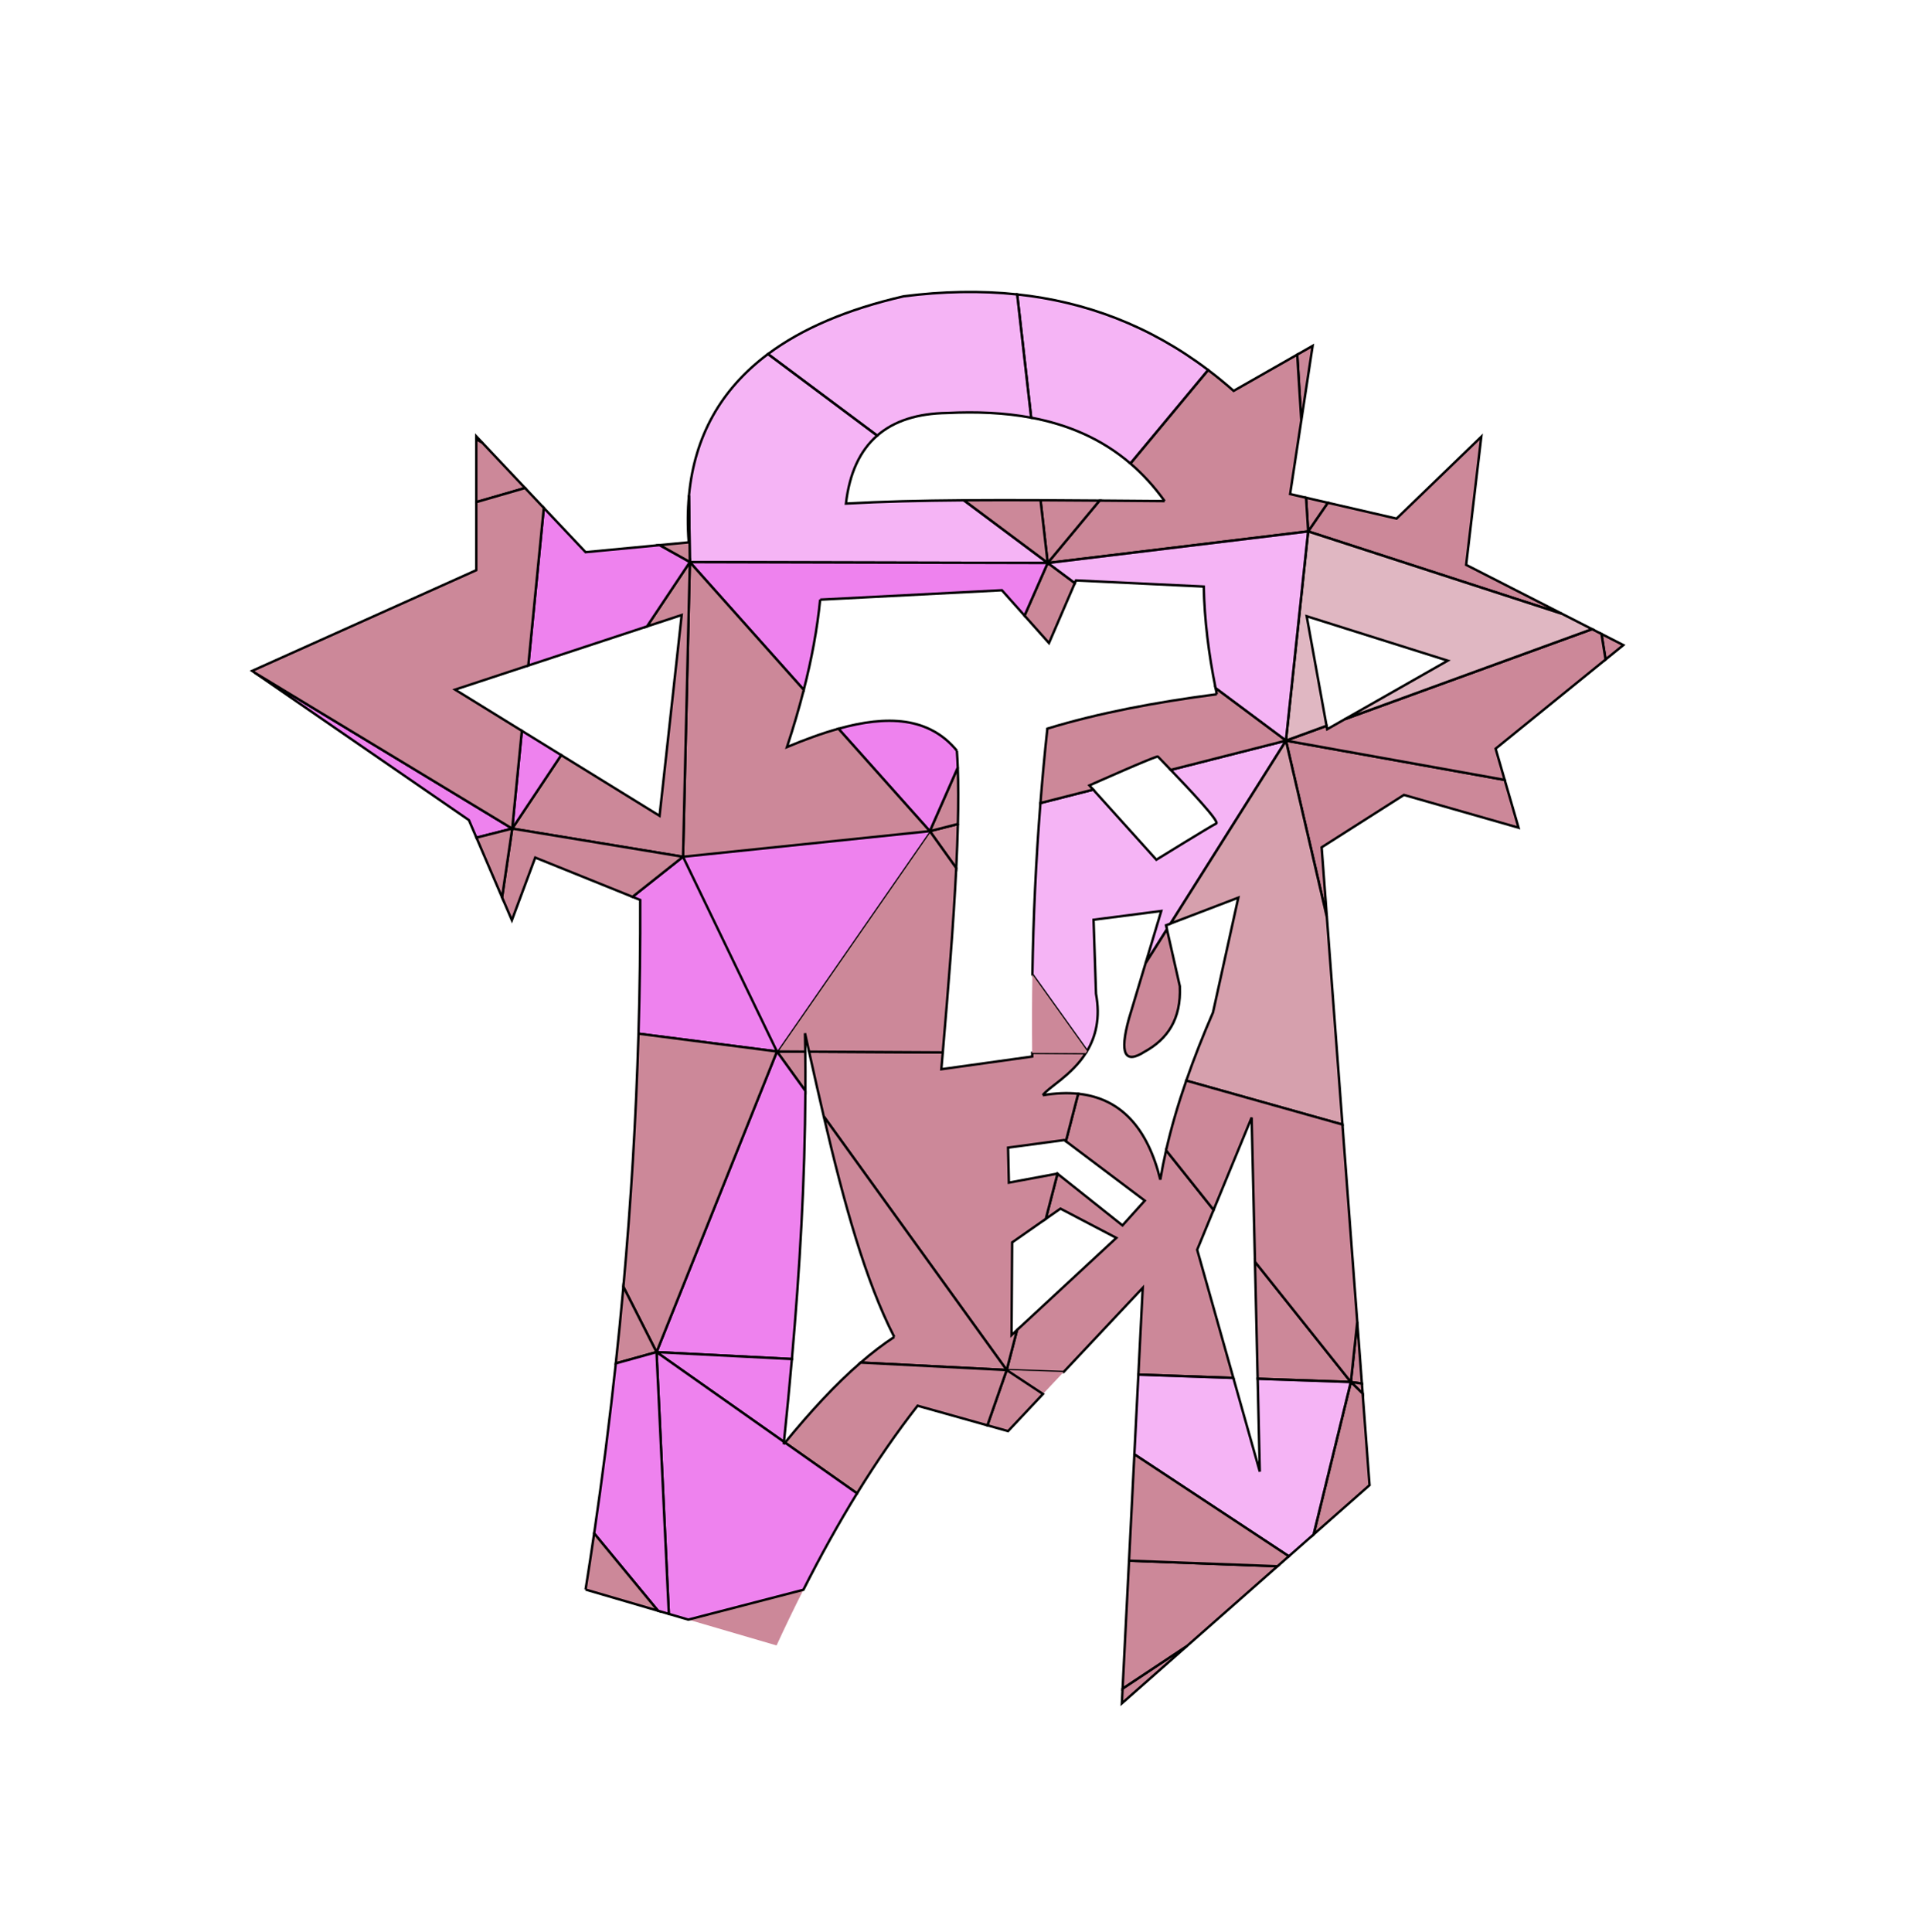
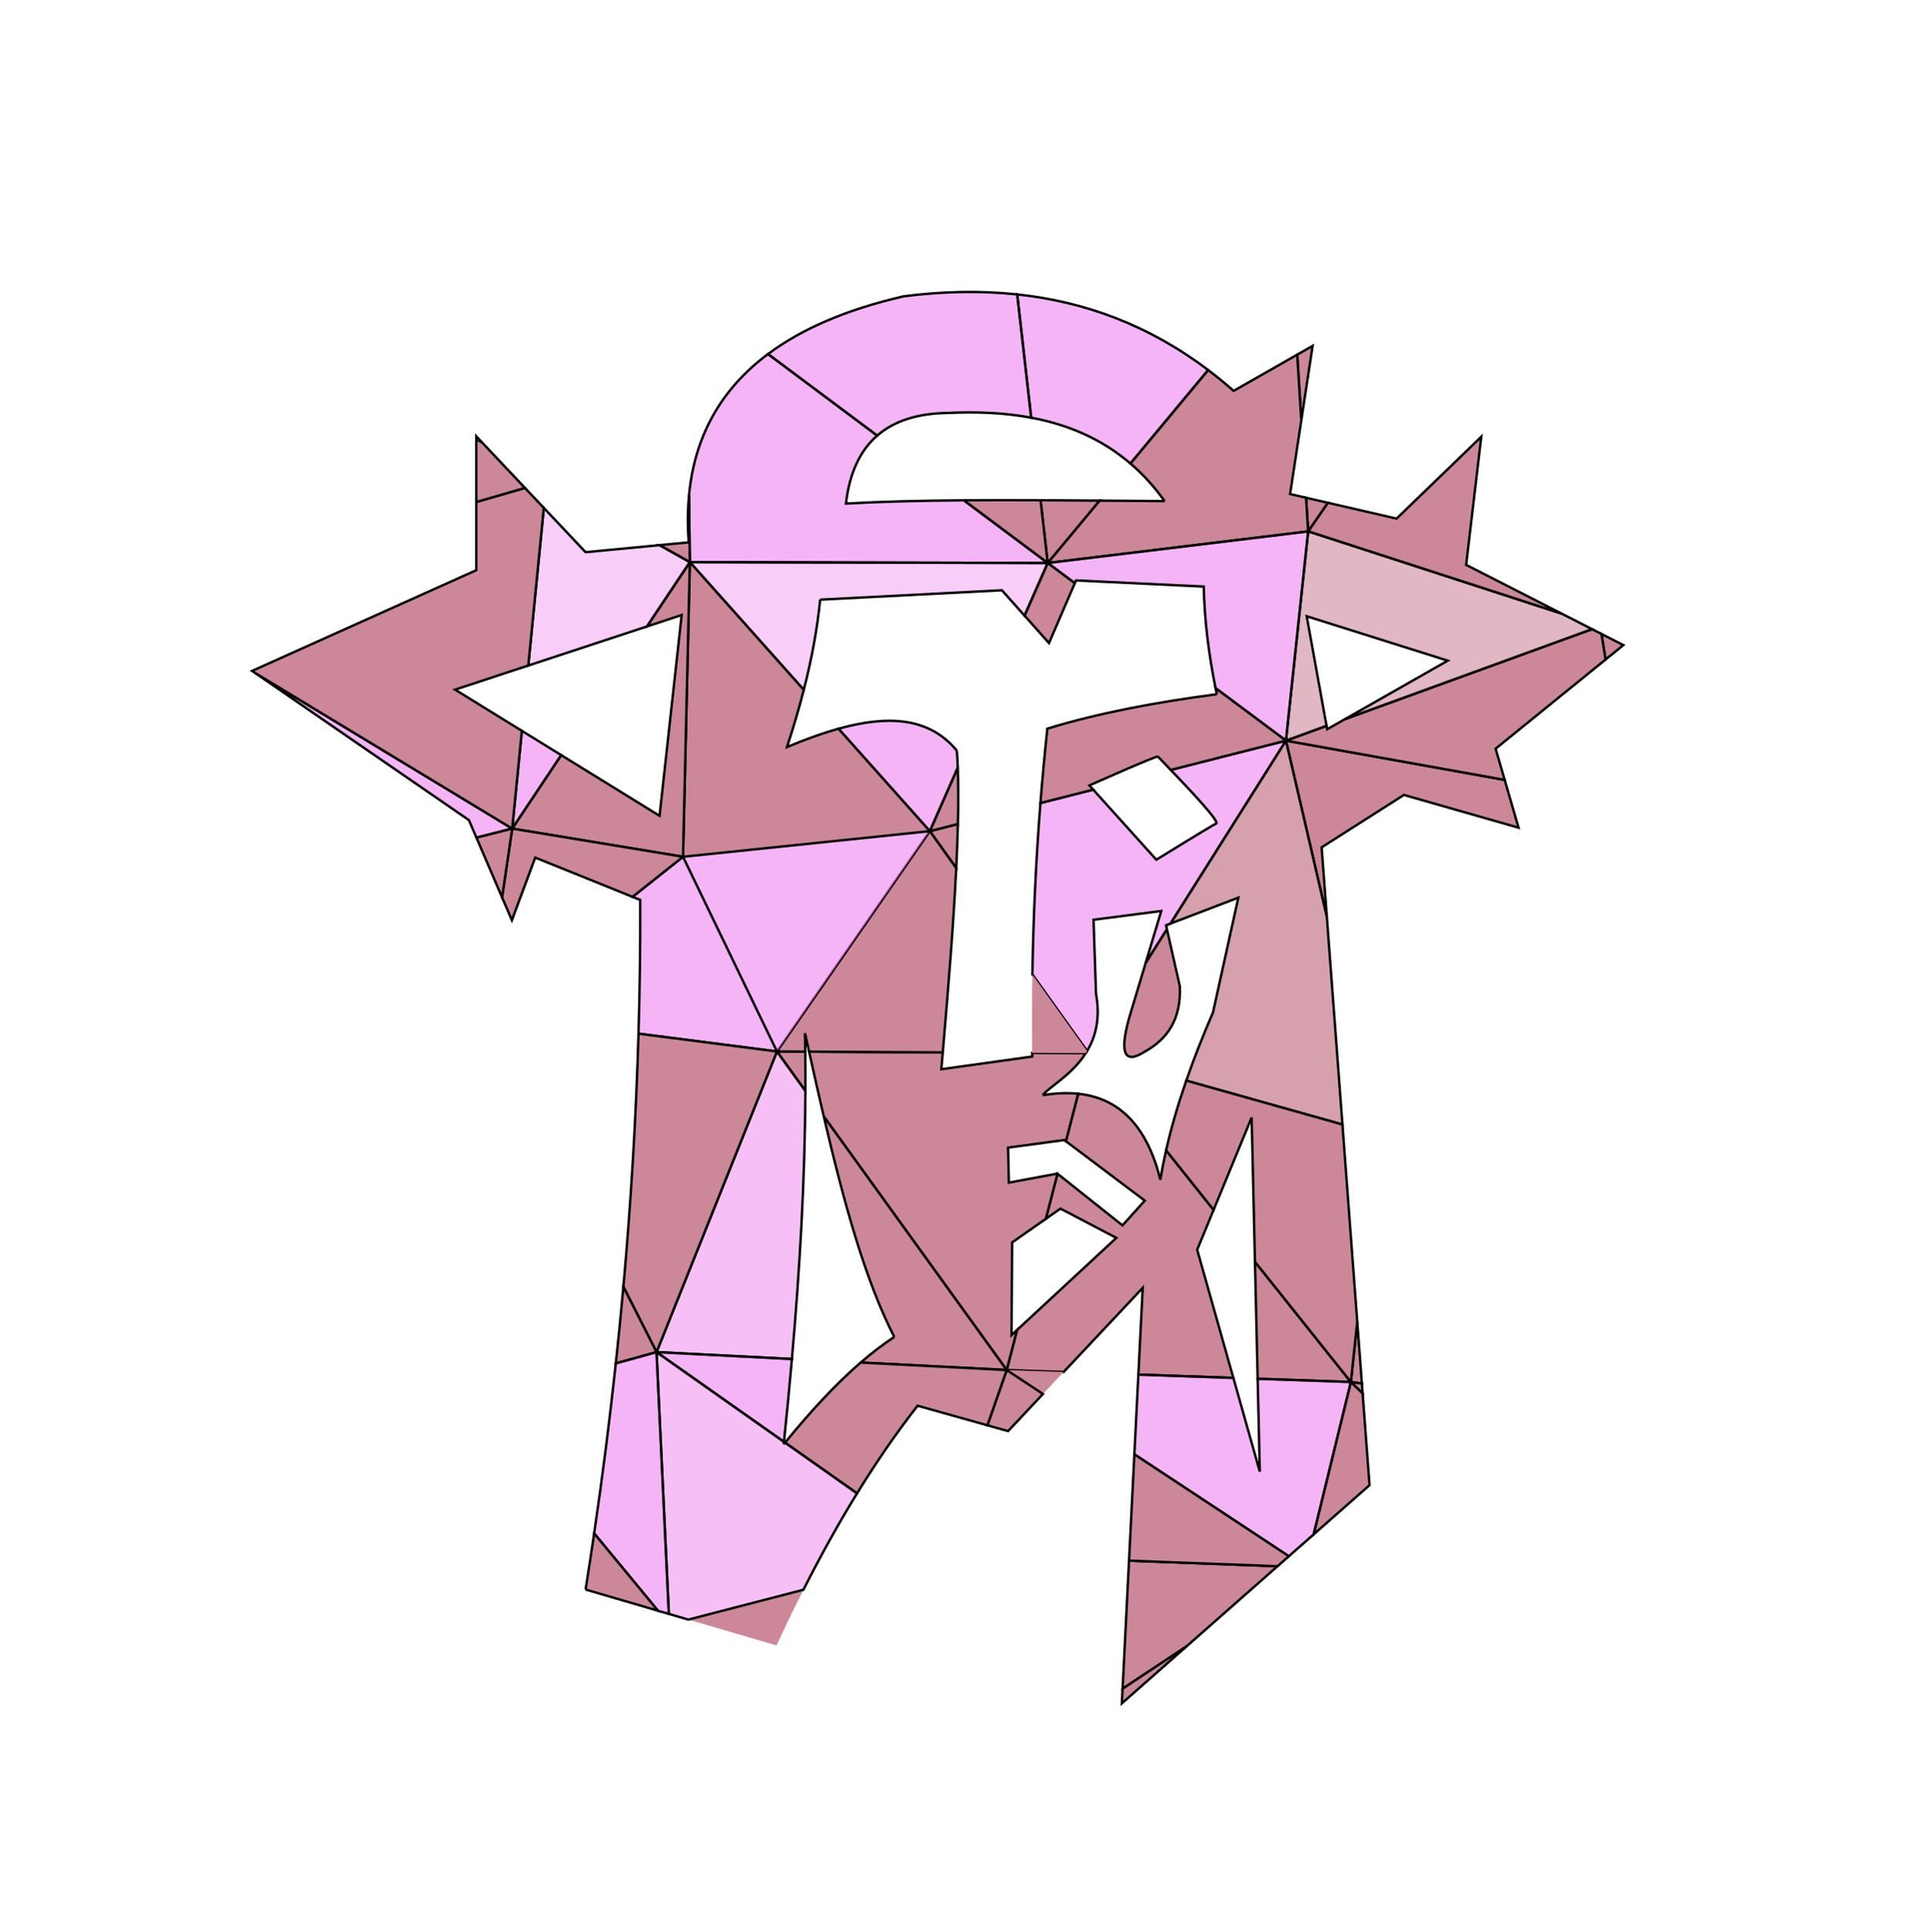
<svg xmlns="http://www.w3.org/2000/svg" version="1.1" id="svg24097" xml:space="preserve" width="1066.667" height="1066.667" viewBox="0 0 1066.667 1066.667">
  <defs id="defs24101">
    <clipPath clipPathUnits="userSpaceOnUse" id="clipPath24111">
      <path d="M 0,800 H 800 V 0 H 0 Z" id="path24109" />
    </clipPath>
  </defs>
  <g id="g24103" transform="matrix(1.333333,0,0,-1.333333,0,1066.667)">
    <g id="g24105">
      <g id="g24107" clip-path="url(#clipPath24111)">
        <path d="m 672.467,532.771 -9.066,4.626 1.699,-10.6 z" style="fill:#CC8899;fill-opacity:1;fill-rule:nonzero;stroke:black" id="path24113" />
        <path d="m 647.039,545.749 -39.69,20.259 6.273,53.079 -35.101,-33.915 -28.471,6.569 -8.154,-11.866 z" style="fill:#CC8899;fill-opacity:1;fill-rule:nonzero;stroke:black" id="path24115" />
        <path d="m 543.754,656.738 -6.39,-3.642 1.69,-27.297 z" style="fill:#CC8899;fill-opacity:1;fill-rule:nonzero;stroke:black" id="path24117" />
        <path d="m 550.05,591.741 -9.017,2.08 0.863,-13.946 z" style="fill:#CC8899;fill-opacity:1;fill-rule:nonzero;stroke:black" id="path24119" />
        <path d="m 549.65,420.159 -2.165,28.839 34.082,21.702 47.49,-13.568 -5.744,19.798 -90.615,16.269 z" style="fill:#CC8899;fill-opacity:1;fill-rule:nonzero;stroke:black" id="path24121" />
        <path d="m 549.776,497.921 -0.254,1.405 -16.824,-6.127 90.615,-16.269 -3.752,12.935 45.539,36.932 -1.699,10.6 -3.881,1.982 -102.425,-37.296 z" style="fill:#CC8899;fill-opacity:1;fill-rule:nonzero;stroke:black" id="path24123" />
        <path d="m 532.698,493.199 16.824,6.127 -8.227,45.4 58.424,-18.398 -42.624,-24.245 102.425,37.296 -12.481,6.37 -105.143,34.126 z" style="fill:#CC8899;fill-opacity:0.6;fill-rule:nonzero;stroke:black" id="path24125" />
        <path d="m 564.168,226.85 -1.92,25.575 -2.663,-24.912 z" style="fill:#CC8899;fill-opacity:1;fill-rule:nonzero;stroke:black" id="path24127" />
        <path d="m 564.479,222.726 -0.311,4.124 -4.583,0.663 z" style="fill:#CC8899;fill-opacity:1;fill-rule:nonzero;stroke:black" id="path24129" />
        <path d="m 544.163,164.369 23.165,20.408 -2.849,37.949 -4.894,4.787 z" style="fill:#CC8899;fill-opacity:1;fill-rule:nonzero;stroke:black" id="path24131" />
        <path d="m 474.113,364.308 c 9.442,5.182 15.254,13.442 14.63,27.154 l -5.352,23.615 -8.787,-13.922 -6.975,-23.237 c -3.965,-14.528 -1.649,-18.816 6.484,-13.61" style="fill:#CC8899;fill-opacity:1;fill-rule:nonzero;stroke:black" id="path24133" />
        <path d="m 484.866,417.414 28.105,10.746 -10.492,-47.573 c -4.126,-9.521 -7.85,-18.941 -11.069,-28.234 l 64.699,-18.185 -6.459,85.991 -16.952,73.04 z" style="fill:#CC8899;fill-opacity:0.8;fill-rule:nonzero;stroke:black" id="path24135" />
        <path d="m 495.93,282.293 6.802,16.518 -19.677,24.676 c -0.927,-4.083 -1.729,-8.134 -2.391,-12.151 -5.28,21.283 -16.26,33.716 -34.035,35.584 l -5.09,-19.669 32.683,-24.612 -9.238,-10.257 -26.925,21.416 -4.842,-18.709 6.07,4.244 23.154,-12.122 -41.138,-38.166 -4.29,-16.579 23.586,-0.82 32.776,34.871 -1.806,-35.947 39.344,-1.367 z" style="fill:#CC8899;fill-opacity:1;fill-rule:nonzero;stroke:black" id="path24137" />
        <path d="m 559.585,227.513 -39.718,49.809 1.117,-48.468 z" style="fill:#CC8899;fill-opacity:1;fill-rule:nonzero;stroke:black" id="path24139" />
        <path d="m 483.055,323.487 19.677,-24.676 15.757,38.257 1.378,-59.746 39.718,-49.809 2.663,24.912 -6.139,81.743 -64.699,18.185 c -3.386,-9.773 -6.211,-19.406 -8.355,-28.866" style="fill:#CC8899;fill-opacity:1;fill-rule:nonzero;stroke:black" id="path24141" />
        <path d="m 482.451,592.418 c -9.107,0.068 -18.109,0.146 -26.967,0.216 l -21.49,-25.849 107.902,13.09 -0.863,13.946 -6.606,1.525 4.627,30.453 -1.69,27.297 -26.336,-15.012 c -3.476,3.073 -6.999,5.952 -10.565,8.65 l -32.197,-38.727 c 5.091,-4.361 9.841,-9.518 14.185,-15.589" style="fill:#CC8899;fill-opacity:1;fill-rule:nonzero;stroke:black" id="path24143" />
        <path d="m 432.043,222.545 8.556,9.101 -23.586,0.82 z" style="fill:#CC8899;fill-opacity:1;fill-rule:nonzero;stroke:none" id="path24145" />
        <path d="m 520.984,228.854 0.888,-38.481 -10.959,38.83 -39.344,1.367 -1.659,-33.016 63.985,-42.231 10.268,9.046 15.422,63.144 z" style="fill:violet;fill-opacity:0.6;fill-rule:nonzero;stroke:black" id="path24147" />
        <path d="m 503.817,458.871 c -2.16,-1.019 -24.802,-15.008 -24.802,-15.008 l -26.161,29.04 -21.858,-5.556 c -1.855,-23.548 -2.955,-47.23 -3.336,-71.038 l 22.67,-31.691 c 3.516,5.906 5.568,13.57 3.689,23.725 L 453,419 l 28.048,3.623 -6.444,-21.468 8.787,13.922 -0.37,1.632 1.845,0.705 47.832,75.785 -47.722,-12.131 c 7.576,-7.881 20.384,-21.467 18.841,-22.197" style="fill:violet;fill-opacity:0.6;fill-rule:nonzero;stroke:black" id="path24149" />
        <path d="m 396.801,458.655 -11.628,-2.956 10.942,-15.296 c 0.312,6.359 0.546,12.462 0.686,18.252" style="fill:#CC8899;fill-opacity:1;fill-rule:nonzero;stroke:black" id="path24151" />
        <path d="m 431.042,592.791 2.952,-26.006 21.49,25.849 c -8.287,0.065 -16.445,0.122 -24.442,0.157" style="fill:#CC8899;fill-opacity:1;fill-rule:nonzero;stroke:black" id="path24153" />
        <path d="m 468.266,608.007 32.197,38.727 c -24.436,18.491 -50.951,28.306 -79.099,31.315 l 5.797,-51.068 c 15.099,-2.828 29.064,-8.666 41.105,-18.974" style="fill:violet;fill-opacity:0.6;fill-rule:nonzero;stroke:black" id="path24155" />
        <path d="m 464.727,94.389 27.089,23.865 -26.783,-17.751 z" style="fill:#CC8899;fill-opacity:1;fill-rule:nonzero;stroke:black" id="path24157" />
        <path d="m 465.033,100.503 26.783,17.751 37.376,32.928 -61.496,2.315 z" style="fill:#CC8899;fill-opacity:1;fill-rule:nonzero;stroke:black" id="path24159" />
        <path d="m 467.696,153.497 61.496,-2.315 4.703,4.141 -63.985,42.231 z" style="fill:#CC8899;fill-opacity:1;fill-rule:nonzero;stroke:black" id="path24161" />
        <path d="m 409.023,209.564 8.562,-2.401 14.458,15.382 -15.03,9.921 z" style="fill:#CC8899;fill-opacity:1;fill-rule:nonzero;stroke:black" id="path24163" />
        <path d="m 445.729,559.565 52.918,-2.544 c 0.295,-13.838 2.035,-27.886 4.905,-42.093 l 29.146,-21.729 9.198,86.676 -107.902,-13.09 11.236,-8.377 z" style="fill:violet;fill-opacity:0.6;fill-rule:nonzero;stroke:black" id="path24165" />
        <path d="m 396.749,482.04 -11.576,-26.341 11.628,2.956 c 0.207,8.538 0.208,16.396 -0.052,23.385" style="fill:#CC8899;fill-opacity:1;fill-rule:nonzero;stroke:black" id="path24167" />
        <path d="m 434.537,533.616 10.693,24.792 -11.236,8.377 -9.584,-21.808 z" style="fill:#CC8899;fill-opacity:1;fill-rule:nonzero;stroke:black" id="path24169" />
        <path d="m 504.069,512.418 c -25.768,-3.347 -49.486,-7.911 -70.204,-14.246 -1.107,-10.248 -2.057,-20.525 -2.869,-30.825 l 21.858,5.556 -1.571,1.744 c 0,0 27.989,12.464 28.367,11.955 0.108,-0.146 2.3,-2.385 5.326,-5.534 l 47.722,12.131 -29.146,21.729 c 0.169,-0.836 0.341,-1.673 0.517,-2.51" style="fill:#CC8899;fill-opacity:1;fill-rule:nonzero;stroke:black" id="path24171" />
        <path d="m 392.398,628.925 c 11.989,0.587 23.68,0.132 34.763,-1.944 l -5.797,51.068 c -15.223,1.628 -30.921,1.267 -47.027,-0.79 -23.324,-5.358 -42.043,-13.34 -56.209,-23.917 l 45.235,-33.792 c 7.028,6.122 16.746,9.201 29.035,9.375" style="fill:violet;fill-opacity:0.6;fill-rule:nonzero;stroke:black" id="path24173" />
        <path d="m 399.222,592.762 34.772,-25.977 -2.952,26.006 c -10.939,0.047 -21.578,0.051 -31.82,-0.029" style="fill:#CC8899;fill-opacity:1;fill-rule:nonzero;stroke:black" id="path24175" />
        <path d="m 433.994,566.785 -34.772,25.977 c -17.569,-0.139 -33.982,-0.523 -48.794,-1.358 1.455,12.612 5.813,21.941 12.935,28.146 l -45.235,33.792 C 298.581,638.748 287.709,619.209 285.41,594.785 l 0.351,-27.646 z" style="fill:violet;fill-opacity:0.6;fill-rule:nonzero;stroke:black" id="path24177" />
        <path d="m 431.957,346.307 c 2.432,3.359 11.885,8.125 17.821,17.417 l -22.2,0.122 c 0.006,-0.505 0.007,-1.008 0.013,-1.512 l -37.652,-5.255 c 0.202,2.326 0.402,4.65 0.601,6.969 l -55.384,0.304 c 2.036,-9.179 4.048,-18.129 6.073,-26.803 l 75.784,-105.083 4.29,16.579 -2.278,-2.112 0.251,38.407 13.941,9.749 4.842,18.709 -0.043,0.033 -20.094,-3.73 -0.337,14.504 23.31,3.131 0.644,-0.485 5.09,19.669 c -4.457,0.469 -9.342,0.273 -14.672,-0.613" style="fill:#CC8899;fill-opacity:1;fill-rule:nonzero;stroke:black" id="path24179" />
        <path d="m 333.578,364.36 -11.731,0.065 11.781,-16.337 c 0.027,5.428 0.01,10.851 -0.05,16.272" style="fill:#CC8899;fill-opacity:1;fill-rule:nonzero;stroke:black" id="path24181" />
        <path d="m 427.578,363.846 22.2,-0.122 c 0.188,0.294 0.372,0.591 0.552,0.894 l -22.67,31.691 c -0.174,-10.795 -0.197,-21.618 -0.082,-32.463" style="fill:#CC8899;fill-opacity:1;fill-rule:nonzero;stroke:none" id="path24183" />
        <path d="m 333.465,372.004 c 0.566,-2.568 1.13,-5.118 1.691,-7.652 l 55.384,-0.304 c 2.313,26.967 4.448,53.334 5.575,76.355 l -10.942,15.296 -63.326,-91.274 11.731,-0.065 c -0.029,2.548 -0.064,5.096 -0.113,7.644" style="fill:#CC8899;fill-opacity:1;fill-rule:nonzero;stroke:black" id="path24185" />
-         <path d="m 396.381,489.019 c -11.554,14.085 -28.953,14.714 -49.06,9.112 l 37.852,-42.432 11.576,26.341 c -0.09,2.433 -0.211,4.764 -0.368,6.979" style="fill:violet;fill-opacity:1;fill-rule:nonzero;stroke:black" id="path24187" />
-         <path d="m 339.739,551.594 75.297,3.898 9.374,-10.515 9.584,21.808 -148.233,0.354 47.197,-52.908 c 3.288,12.871 5.613,25.351 6.781,37.363" style="fill:violet;fill-opacity:1;fill-rule:nonzero;stroke:black" id="path24189" />
-         <path d="m 333.628,348.088 -11.781,16.337 -49.883,-124.53 56.078,-2.873 c 3.272,37.307 5.405,74.262 5.586,111.066" style="fill:violet;fill-opacity:1;fill-rule:nonzero;stroke:black" id="path24191" />
+         <path d="m 396.381,489.019 c -11.554,14.085 -28.953,14.714 -49.06,9.112 l 37.852,-42.432 11.576,26.341 c -0.09,2.433 -0.211,4.764 -0.368,6.979" style="fill:violet;fill-opacity:0.6;fill-rule:nonzero;stroke:black" id="path24187" />
+         <path d="m 339.739,551.594 75.297,3.898 9.374,-10.515 9.584,21.808 -148.233,0.354 47.197,-52.908 c 3.288,12.871 5.613,25.351 6.781,37.363" style="fill:violet;fill-opacity:0.4;fill-rule:nonzero;stroke:black" id="path24189" />
+         <path d="m 333.628,348.088 -11.781,16.337 -49.883,-124.53 56.078,-2.873 c 3.272,37.307 5.405,74.262 5.586,111.066" style="fill:violet;fill-opacity:0.5;fill-rule:nonzero;stroke:black" id="path24191" />
        <path d="m 370.439,246.17 c -4.666,-3.049 -9.304,-6.613 -13.919,-10.606 l 60.493,-3.098 -75.784,105.083 c 8.526,-36.507 17.307,-68.125 29.21,-91.379" style="fill:#CC8899;fill-opacity:1;fill-rule:nonzero;stroke:black" id="path24193" />
-         <path d="m 271.964,239.895 52.783,-37.184 c 1.19,11.474 2.295,22.909 3.295,34.311 z" style="fill:violet;fill-opacity:1;fill-rule:nonzero;stroke:black" id="path24195" />
+         <path d="m 271.964,239.895 52.783,-37.184 c 1.19,11.474 2.295,22.909 3.295,34.311 z" style="fill:violet;fill-opacity:0.6;fill-rule:nonzero;stroke:black" id="path24195" />
        <path d="m 356.52,235.564 c -10.546,-9.123 -20.973,-20.498 -31.33,-33.166 l 29.833,-21.016 c 8.072,13.113 16.426,25.234 25.079,36.297 l 28.921,-8.115 7.99,22.902 z" style="fill:#CC8899;fill-opacity:1;fill-rule:nonzero;stroke:black" id="path24197" />
-         <path d="m 282.931,445.086 38.916,-80.661 63.326,91.274 z" style="fill:violet;fill-opacity:1;fill-rule:nonzero;stroke:none" id="path24199" />
+         <path d="m 282.931,445.086 38.916,-80.661 63.326,91.274 z" style="fill:violet;fill-opacity:0.6;fill-rule:nonzero;stroke:none" id="path24199" />
        <path d="m 385.173,455.699 -37.852,42.432 c -6.835,-1.904 -13.981,-4.527 -21.318,-7.589 2.64,8.026 4.972,15.929 6.955,23.689 l -47.197,52.908 -2.83,-122.053 z" style="fill:#CC8899;fill-opacity:1;fill-rule:nonzero;stroke:black" id="path24201" />
        <path d="m 321.684,118.382 c 3.641,7.916 7.347,15.603 11.118,23.061 l -47.67,-12.364 z" style="fill:#CC8899;fill-opacity:1;fill-rule:nonzero;stroke:none" id="path24203" />
-         <path d="m 324.647,201.734 c 0.034,0.326 0.066,0.651 0.1,0.977 l -52.783,37.184 5.099,-108.455 8.069,-2.361 47.67,12.364 c 7.163,14.17 14.565,27.502 22.221,39.939 l -29.833,21.016 c -0.181,-0.221 -0.362,-0.441 -0.543,-0.664" style="fill:violet;fill-opacity:1;fill-rule:nonzero;stroke:black" id="path24205" />
+         <path d="m 324.647,201.734 c 0.034,0.326 0.066,0.651 0.1,0.977 l -52.783,37.184 5.099,-108.455 8.069,-2.361 47.67,12.364 c 7.163,14.17 14.565,27.502 22.221,39.939 l -29.833,21.016 c -0.181,-0.221 -0.362,-0.441 -0.543,-0.664" style="fill:violet;fill-opacity:0.5;fill-rule:nonzero;stroke:black" id="path24205" />
        <path d="m 285.761,567.139 -17.757,-26.636 14.372,4.732 -9.159,-83.184 -40.748,25.15 -20.293,-30.44 70.755,-11.675 z" style="fill:#CC8899;fill-opacity:1;fill-rule:nonzero;stroke:black" id="path24207" />
        <path d="m 285.41,594.785 c -0.581,-6.172 -0.618,-12.655 -0.106,-19.45 l -12.128,-1.154 12.585,-7.042 z" style="fill:#CC8899;fill-opacity:1;fill-rule:nonzero;stroke:black" id="path24209" />
-         <path d="m 282.931,445.086 -20.925,-16.596 3.198,-1.29 c 0.07,-18.433 -0.171,-36.899 -0.711,-55.396 l 57.354,-7.379 z" style="fill:violet;fill-opacity:1;fill-rule:nonzero;stroke:black" id="path24211" />
+         <path d="m 282.931,445.086 -20.925,-16.596 3.198,-1.29 c 0.07,-18.433 -0.171,-36.899 -0.711,-55.396 l 57.354,-7.379 z" style="fill:violet;fill-opacity:0.6;fill-rule:nonzero;stroke:black" id="path24211" />
        <path d="m 321.847,364.425 -57.354,7.379 c -1.017,-34.839 -3.108,-69.792 -6.26,-104.858 l 13.731,-27.051 z" style="fill:#CC8899;fill-opacity:1;fill-rule:nonzero;stroke:black" id="path24213" />
        <path d="m 258.233,266.946 c -0.949,-10.565 -2,-21.142 -3.141,-31.728 l 16.872,4.677 z" style="fill:#CC8899;fill-opacity:1;fill-rule:nonzero;stroke:black" id="path24215" />
-         <path d="m 255.092,235.218 c -2.525,-23.427 -5.516,-46.904 -8.968,-70.428 l 26.426,-32.028 4.513,-1.322 -5.099,108.455 z" style="fill:violet;fill-opacity:1;fill-rule:nonzero;stroke:black" id="path24217" />
+         <path d="m 255.092,235.218 c -2.525,-23.427 -5.516,-46.904 -8.968,-70.428 l 26.426,-32.028 4.513,-1.322 -5.099,108.455 z" style="fill:violet;fill-opacity:0.6;fill-rule:nonzero;stroke:black" id="path24217" />
        <path d="m 212.176,456.761 -4.201,-28.485 4.066,-9.467 9.669,25.942 40.296,-16.261 20.925,16.596 z" style="fill:#CC8899;fill-opacity:1;fill-rule:nonzero;stroke:black" id="path24219" />
-         <path d="m 268.004,540.503 17.757,26.636 -12.585,7.042 -30.607,-2.913 -17.305,18.34 -6.433,-65.295 z" style="fill:violet;fill-opacity:1;fill-rule:nonzero;stroke:black" id="path24221" />
-         <path d="m 216.166,497.264 -3.99,-40.503 20.293,30.44 z" style="fill:violet;fill-opacity:1;fill-rule:nonzero;stroke:black" id="path24223" />
+         <path d="m 268.004,540.503 17.757,26.636 -12.585,7.042 -30.607,-2.913 -17.305,18.34 -6.433,-65.295 z" style="fill:violet;fill-opacity:0.4;fill-rule:nonzero;stroke:black" id="path24221" />
+         <path d="m 216.166,497.264 -3.99,-40.503 20.293,30.44 z" style="fill:violet;fill-opacity:0.6;fill-rule:nonzero;stroke:black" id="path24223" />
        <path d="m 242.569,141.535 29.981,-8.773 -26.426,32.028 c -1.137,-7.747 -2.319,-15.497 -3.555,-23.255" style="fill:#CC8899;fill-opacity:1;fill-rule:nonzero;stroke:black" id="path24225" />
-         <path d="m 197.358,453.001 14.818,3.76 -106.535,64.5 88.593,-60.987 z" style="fill:violet;fill-opacity:1;fill-rule:nonzero;stroke:black" id="path24227" />
+         <path d="m 197.358,453.001 14.818,3.76 -106.535,64.5 88.593,-60.987 z" style="fill:violet;fill-opacity:0.6;fill-rule:nonzero;stroke:black" id="path24227" />
        <path d="m 197.288,619.261 v -1.148 l 2.55,-1.555 z" style="fill:#CC8899;fill-opacity:1;fill-rule:nonzero;stroke:black" id="path24229" />
        <path d="m 199.838,616.558 -2.55,1.555 v -26.111 l 20.208,5.84 z" style="fill:#CC8899;fill-opacity:1;fill-rule:nonzero;stroke:black" id="path24231" />
        <path d="m 216.166,497.264 -27.653,17.068 30.318,9.981 6.433,65.295 -7.768,8.234 -20.208,-5.84 v -28.195 l -92.849,-41.719 1.202,-0.827 106.535,-64.5 z" style="fill:#CC8899;fill-opacity:1;fill-rule:nonzero;stroke:black" id="path24233" />
        <path d="m 197.358,453.001 10.617,-24.725 4.201,28.485 z" style="fill:#CC8899;fill-opacity:1;fill-rule:nonzero;stroke:black" id="path24235" />
      </g>
    </g>
  </g>
</svg>
